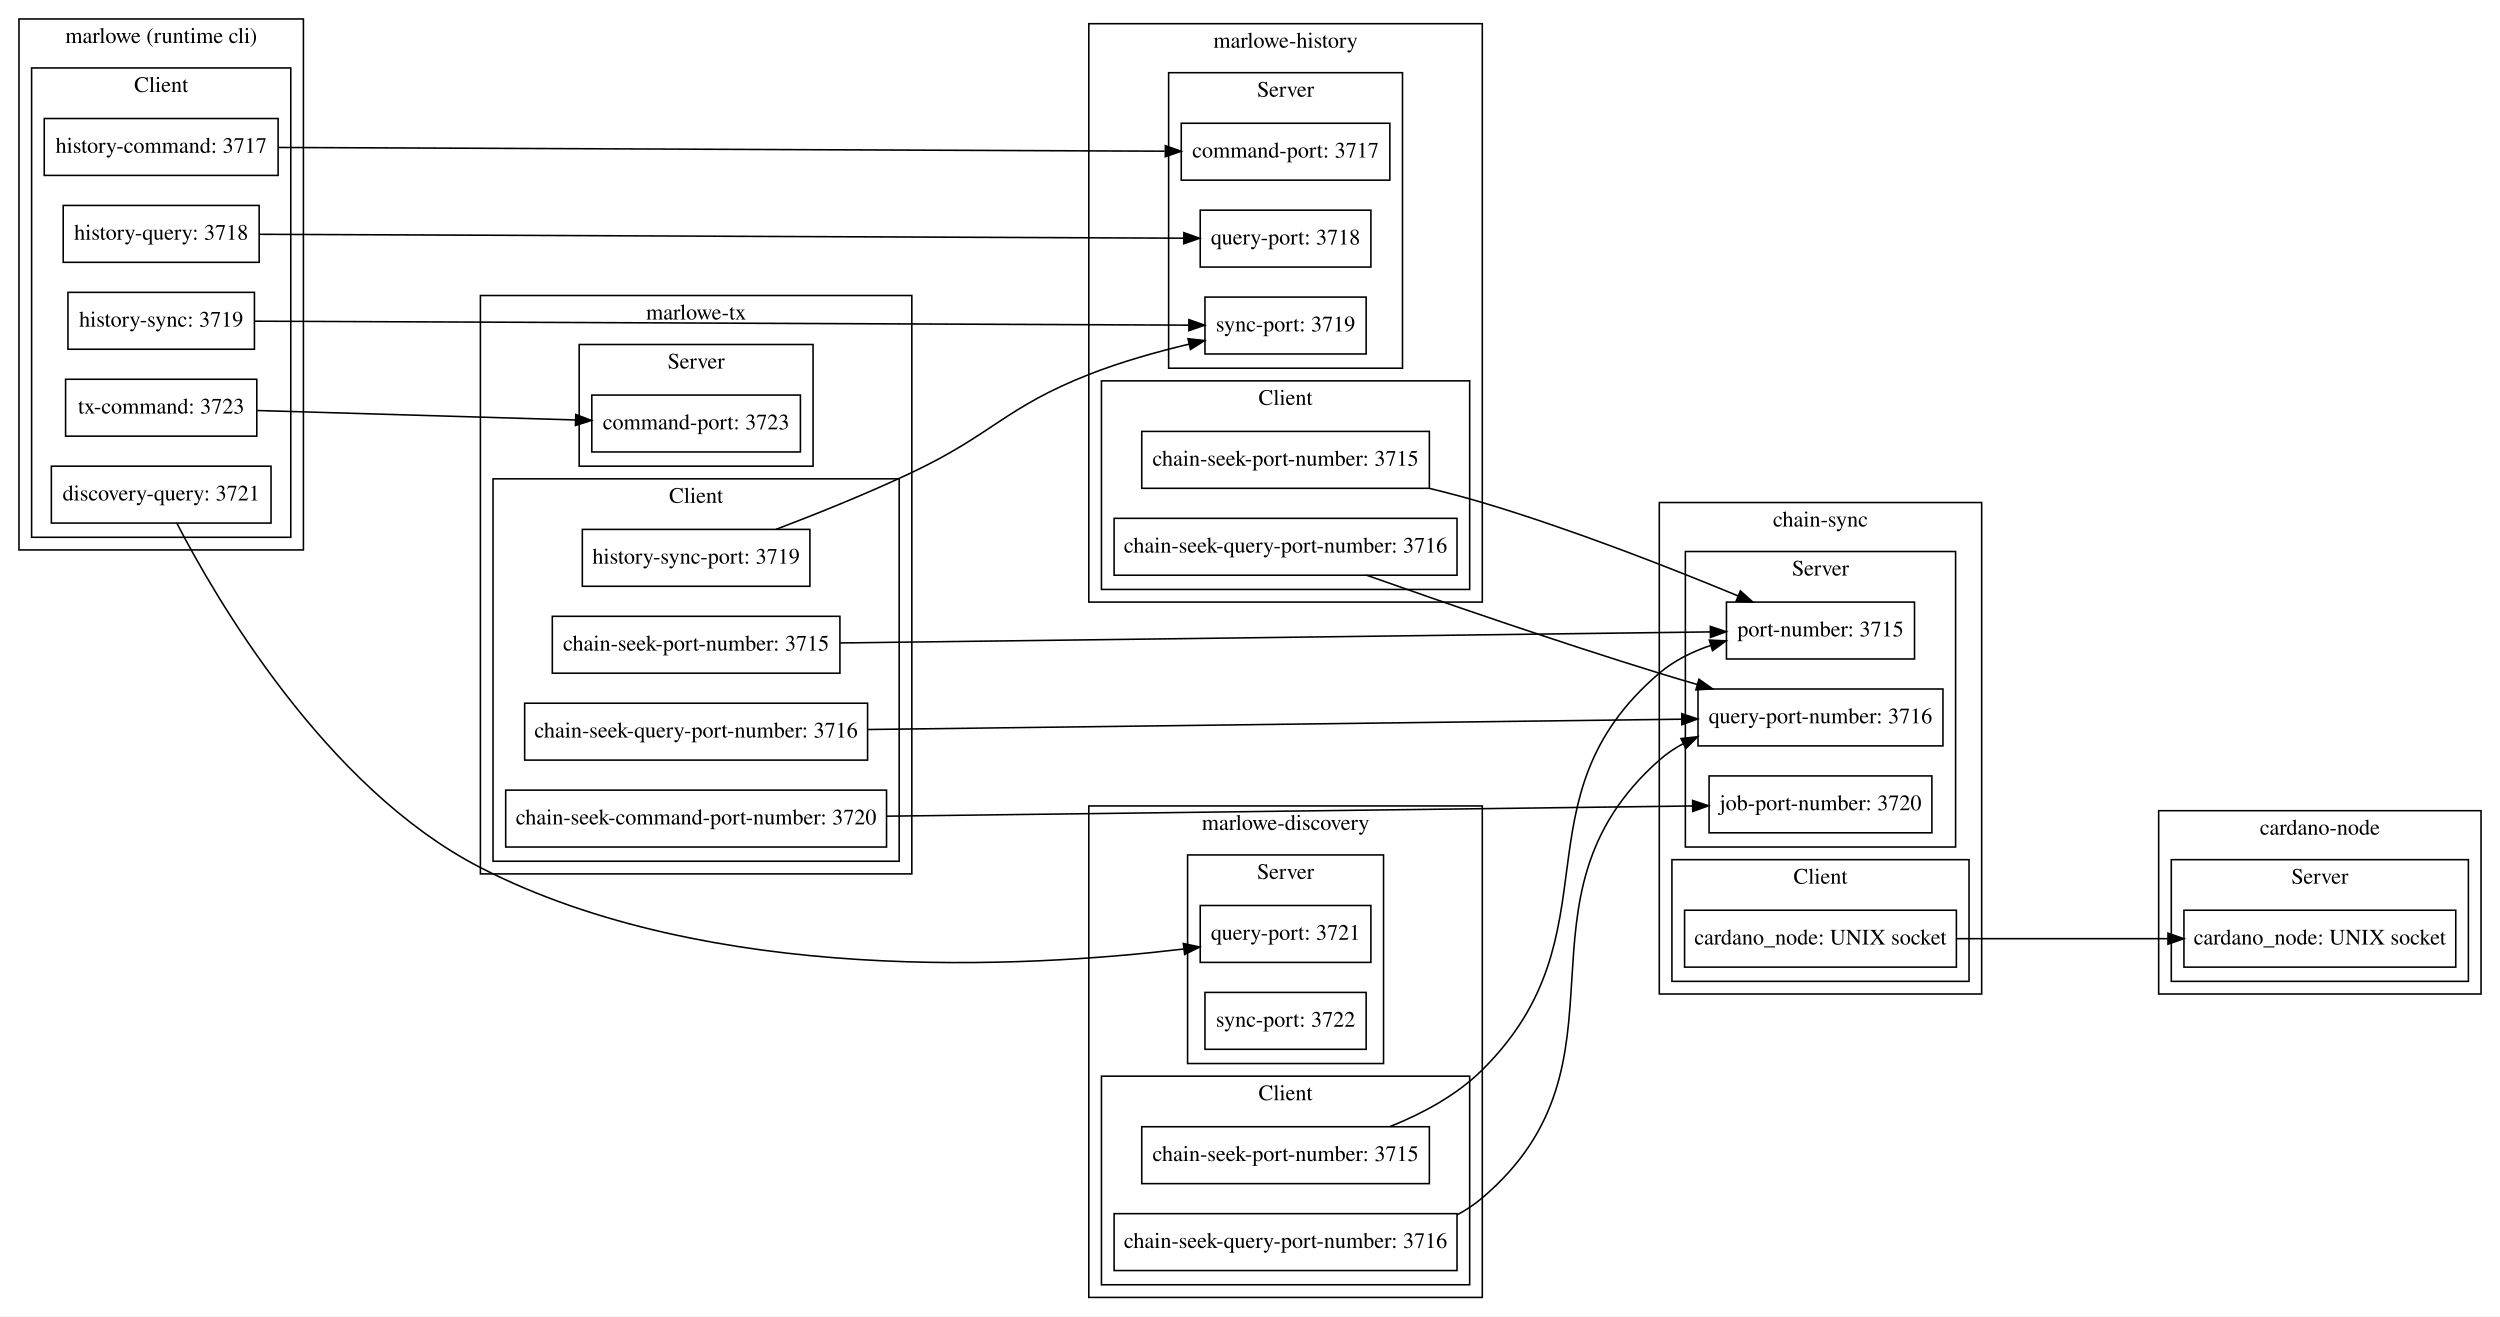
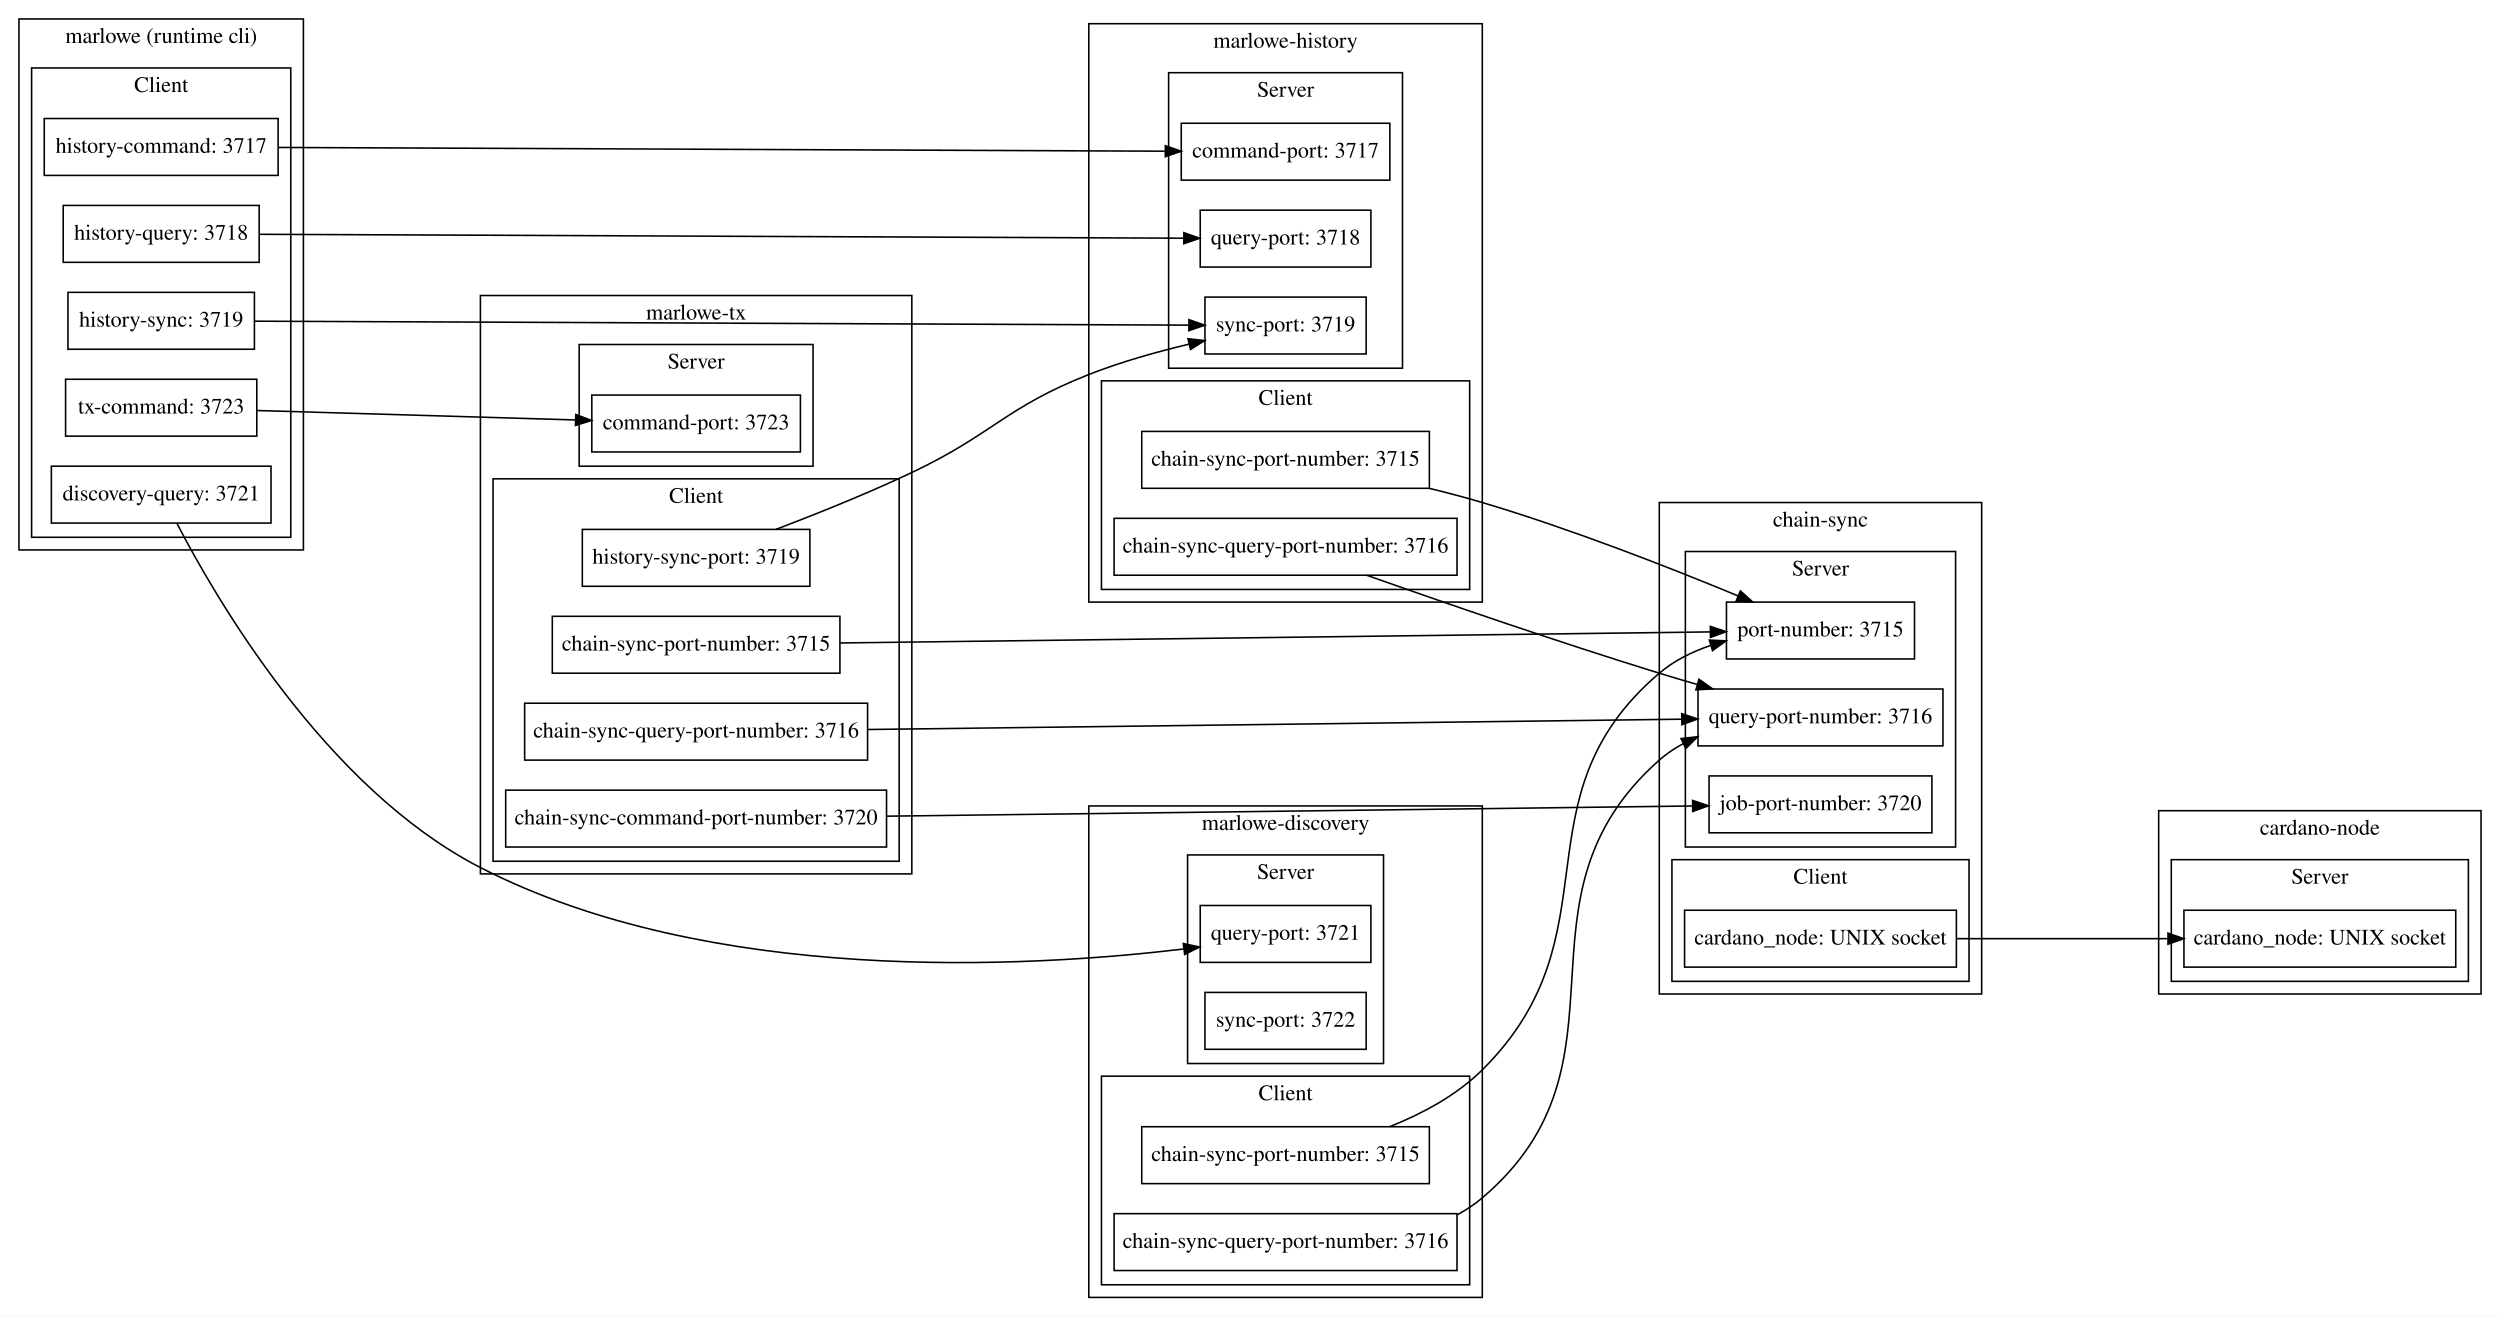
<svg xmlns="http://www.w3.org/2000/svg" width="1582pt" height="833pt" viewBox="0.00 0.00 1582.00 833.00">
  <g id="graph0" class="graph" transform="scale(1 1) rotate(0) translate(4 829)">
    <polygon fill="white" stroke="transparent" points="-4,4 -4,-829 1578,-829 1578,4 -4,4" />
    <g id="clust1" class="cluster">
      <polygon fill="none" stroke="black" points="1362,-200 1362,-316 1566,-316 1566,-200 1362,-200" />
      <text text-anchor="middle" x="1464" y="-300.8" font-family="Times,serif" font-size="14.00">cardano-node</text>
    </g>
    <g id="clust2" class="cluster">
      <polygon fill="none" stroke="black" points="1370,-208 1370,-285 1558,-285 1558,-208 1370,-208" />
      <text text-anchor="middle" x="1464" y="-269.8" font-family="Times,serif" font-size="14.00">Server</text>
    </g>
    <g id="clust4" class="cluster">
      <polygon fill="none" stroke="black" points="1046,-200 1046,-511 1250,-511 1250,-200 1046,-200" />
      <text text-anchor="middle" x="1148" y="-495.8" font-family="Times,serif" font-size="14.00">chain-sync</text>
    </g>
    <g id="clust5" class="cluster">
      <polygon fill="none" stroke="black" points="1062.5,-293 1062.5,-480 1233.5,-480 1233.5,-293 1062.5,-293" />
      <text text-anchor="middle" x="1148" y="-464.8" font-family="Times,serif" font-size="14.00">Server</text>
    </g>
    <g id="clust6" class="cluster">
      <polygon fill="none" stroke="black" points="1054,-208 1054,-285 1242,-285 1242,-208 1054,-208" />
      <text text-anchor="middle" x="1148" y="-269.8" font-family="Times,serif" font-size="14.00">Client</text>
    </g>
    <g id="clust7" class="cluster">
      <polygon fill="none" stroke="black" points="685,-448 685,-814 934,-814 934,-448 685,-448" />
      <text text-anchor="middle" x="809.5" y="-798.8" font-family="Times,serif" font-size="14.00">marlowe-history</text>
    </g>
    <g id="clust8" class="cluster">
      <polygon fill="none" stroke="black" points="735.5,-596 735.5,-783 883.5,-783 883.5,-596 735.5,-596" />
      <text text-anchor="middle" x="809.5" y="-767.8" font-family="Times,serif" font-size="14.00">Server</text>
    </g>
    <g id="clust9" class="cluster">
      <polygon fill="none" stroke="black" points="693,-456 693,-588 926,-588 926,-456 693,-456" />
      <text text-anchor="middle" x="809.5" y="-572.8" font-family="Times,serif" font-size="14.00">Client</text>
    </g>
    <g id="clust10" class="cluster">
      <polygon fill="none" stroke="black" points="300,-276 300,-642 573,-642 573,-276 300,-276" />
      <text text-anchor="middle" x="436.5" y="-626.8" font-family="Times,serif" font-size="14.00">marlowe-tx</text>
    </g>
    <g id="clust11" class="cluster">
      <polygon fill="none" stroke="black" points="362.5,-534 362.5,-611 510.5,-611 510.5,-534 362.5,-534" />
      <text text-anchor="middle" x="436.5" y="-595.8" font-family="Times,serif" font-size="14.00">Server</text>
    </g>
    <g id="clust12" class="cluster">
      <polygon fill="none" stroke="black" points="308,-284 308,-526 565,-526 565,-284 308,-284" />
      <text text-anchor="middle" x="436.5" y="-510.8" font-family="Times,serif" font-size="14.00">Client</text>
    </g>
    <g id="clust13" class="cluster">
      <polygon fill="none" stroke="black" points="685,-8 685,-319 934,-319 934,-8 685,-8" />
      <text text-anchor="middle" x="809.5" y="-303.8" font-family="Times,serif" font-size="14.00">marlowe-discovery</text>
    </g>
    <g id="clust14" class="cluster">
      <polygon fill="none" stroke="black" points="747.5,-156 747.5,-288 871.5,-288 871.5,-156 747.5,-156" />
      <text text-anchor="middle" x="809.5" y="-272.8" font-family="Times,serif" font-size="14.00">Server</text>
    </g>
    <g id="clust15" class="cluster">
      <polygon fill="none" stroke="black" points="693,-16 693,-148 926,-148 926,-16 693,-16" />
      <text text-anchor="middle" x="809.5" y="-132.8" font-family="Times,serif" font-size="14.00">Client</text>
    </g>
    <g id="clust16" class="cluster">
      <polygon fill="none" stroke="black" points="8,-481 8,-817 188,-817 188,-481 8,-481" />
      <text text-anchor="middle" x="98" y="-801.8" font-family="Times,serif" font-size="14.00">marlowe (runtime cli)</text>
    </g>
    <g id="clust18" class="cluster">
      <polygon fill="none" stroke="black" points="16,-489 16,-786 180,-786 180,-489 16,-489" />
      <text text-anchor="middle" x="98" y="-770.8" font-family="Times,serif" font-size="14.00">Client</text>
    </g>
    <g id="node1" class="node">
      <polygon fill="none" stroke="black" points="1378,-217 1378,-253 1550,-253 1550,-217 1378,-217" />
      <text text-anchor="middle" x="1464" y="-231.3" font-family="Times,serif" font-size="14.00">cardano_node: UNIX socket</text>
    </g>
    <g id="node2" class="node">
      <polygon fill="none" stroke="black" points="1088.5,-412 1088.5,-448 1207.5,-448 1207.5,-412 1088.5,-412" />
      <text text-anchor="middle" x="1148" y="-426.3" font-family="Times,serif" font-size="14.00">port-number: 3715</text>
    </g>
    <g id="node3" class="node">
      <polygon fill="none" stroke="black" points="1070.5,-357 1070.5,-393 1225.5,-393 1225.5,-357 1070.5,-357" />
      <text text-anchor="middle" x="1148" y="-371.3" font-family="Times,serif" font-size="14.00">query-port-number: 3716</text>
    </g>
    <g id="node4" class="node">
      <polygon fill="none" stroke="black" points="1077.5,-302 1077.5,-338 1218.5,-338 1218.5,-302 1077.5,-302" />
      <text text-anchor="middle" x="1148" y="-316.3" font-family="Times,serif" font-size="14.00">job-port-number: 3720</text>
    </g>
    <g id="node5" class="node">
      <polygon fill="none" stroke="black" points="1062,-217 1062,-253 1234,-253 1234,-217 1062,-217" />
      <text text-anchor="middle" x="1148" y="-231.3" font-family="Times,serif" font-size="14.00">cardano_node: UNIX socket</text>
    </g>
    <g id="edge1" class="edge">
      <path fill="none" stroke="black" d="M1234.39,-235C1275.66,-235 1325.34,-235 1367.83,-235" />
      <polygon fill="black" stroke="black" points="1367.9,-238.5 1377.9,-235 1367.9,-231.5 1367.9,-238.5" />
    </g>
    <g id="node6" class="node">
      <polygon fill="none" stroke="black" points="743.5,-715 743.5,-751 875.5,-751 875.5,-715 743.5,-715" />
      <text text-anchor="middle" x="809.5" y="-729.3" font-family="Times,serif" font-size="14.00">command-port: 3717</text>
    </g>
    <g id="node7" class="node">
      <polygon fill="none" stroke="black" points="755.5,-660 755.5,-696 863.5,-696 863.5,-660 755.5,-660" />
      <text text-anchor="middle" x="809.5" y="-674.3" font-family="Times,serif" font-size="14.00">query-port: 3718</text>
    </g>
    <g id="node8" class="node">
      <polygon fill="none" stroke="black" points="758.5,-605 758.5,-641 860.5,-641 860.5,-605 758.5,-605" />
      <text text-anchor="middle" x="809.5" y="-619.3" font-family="Times,serif" font-size="14.00">sync-port: 3719</text>
    </g>
    <g id="node9" class="node">
      <polygon fill="none" stroke="black" points="718.5,-520 718.5,-556 900.5,-556 900.5,-520 718.5,-520" />
-       <text text-anchor="middle" x="809.5" y="-534.3" font-family="Times,serif" font-size="14.00">chain-seek-port-number: 3715</text>
+       <text text-anchor="middle" x="809.5" y="-534.3" font-family="Times,serif" font-size="14.00">chain-sync-port-number: 3715</text>
    </g>
    <g id="edge2" class="edge">
      <path fill="none" stroke="black" d="M900.61,-519.93C911.92,-517.19 923.27,-514.19 934,-511 990.4,-494.21 1053.17,-469.58 1095.87,-451.9" />
      <polygon fill="black" stroke="black" points="1097.32,-455.09 1105.2,-448.01 1094.62,-448.63 1097.32,-455.09" />
    </g>
    <g id="node10" class="node">
      <polygon fill="none" stroke="black" points="701,-465 701,-501 918,-501 918,-465 701,-465" />
-       <text text-anchor="middle" x="809.5" y="-479.3" font-family="Times,serif" font-size="14.00">chain-seek-query-port-number: 3716</text>
+       <text text-anchor="middle" x="809.5" y="-479.3" font-family="Times,serif" font-size="14.00">chain-sync-query-port-number: 3716</text>
    </g>
    <g id="edge3" class="edge">
      <path fill="none" stroke="black" d="M860.76,-465C908.26,-448.21 981.63,-422.84 1046,-403 1053.73,-400.62 1061.81,-398.22 1069.9,-395.88" />
      <polygon fill="black" stroke="black" points="1071.1,-399.18 1079.75,-393.07 1069.17,-392.45 1071.1,-399.18" />
    </g>
    <g id="node11" class="node">
      <polygon fill="none" stroke="black" points="370.5,-543 370.5,-579 502.5,-579 502.5,-543 370.5,-543" />
      <text text-anchor="middle" x="436.5" y="-557.3" font-family="Times,serif" font-size="14.00">command-port: 3723</text>
    </g>
    <g id="node12" class="node">
      <polygon fill="none" stroke="black" points="345.5,-403 345.5,-439 527.5,-439 527.5,-403 345.5,-403" />
-       <text text-anchor="middle" x="436.5" y="-417.3" font-family="Times,serif" font-size="14.00">chain-seek-port-number: 3715</text>
+       <text text-anchor="middle" x="436.5" y="-417.3" font-family="Times,serif" font-size="14.00">chain-sync-port-number: 3715</text>
    </g>
    <g id="edge4" class="edge">
      <path fill="none" stroke="black" d="M527.72,-422.14C671.44,-423.97 949.27,-427.49 1078.19,-429.13" />
      <polygon fill="black" stroke="black" points="1078.29,-432.63 1088.33,-429.26 1078.38,-425.63 1078.29,-432.63" />
    </g>
    <g id="node13" class="node">
      <polygon fill="none" stroke="black" points="328,-348 328,-384 545,-384 545,-348 328,-348" />
-       <text text-anchor="middle" x="436.5" y="-362.3" font-family="Times,serif" font-size="14.00">chain-seek-query-port-number: 3716</text>
+       <text text-anchor="middle" x="436.5" y="-362.3" font-family="Times,serif" font-size="14.00">chain-sync-query-port-number: 3716</text>
    </g>
    <g id="edge5" class="edge">
      <path fill="none" stroke="black" d="M545.26,-367.37C686.14,-369.15 930.18,-372.25 1059.97,-373.9" />
      <polygon fill="black" stroke="black" points="1060.21,-377.4 1070.26,-374.03 1060.3,-370.4 1060.21,-377.4" />
    </g>
    <g id="node14" class="node">
      <polygon fill="none" stroke="black" points="316,-293 316,-329 557,-329 557,-293 316,-293" />
-       <text text-anchor="middle" x="436.5" y="-307.3" font-family="Times,serif" font-size="14.00">chain-seek-command-port-number: 3720</text>
+       <text text-anchor="middle" x="436.5" y="-307.3" font-family="Times,serif" font-size="14.00">chain-sync-command-port-number: 3720</text>
    </g>
    <g id="edge6" class="edge">
      <path fill="none" stroke="black" d="M557.05,-312.52C702.06,-314.36 942.49,-317.41 1066.91,-318.98" />
      <polygon fill="black" stroke="black" points="1067.08,-322.49 1077.12,-319.11 1067.16,-315.49 1067.08,-322.49" />
    </g>
    <g id="node15" class="node">
      <polygon fill="none" stroke="black" points="364.5,-458 364.5,-494 508.5,-494 508.5,-458 364.5,-458" />
      <text text-anchor="middle" x="436.5" y="-472.3" font-family="Times,serif" font-size="14.00">history-sync-port: 3719</text>
    </g>
    <g id="edge7" class="edge">
      <path fill="none" stroke="black" d="M487.06,-494.03C513,-503.89 545.08,-516.77 573,-530 624.42,-554.36 632.07,-571.12 685,-592 705.15,-599.95 727.96,-606.35 748.45,-611.23" />
      <polygon fill="black" stroke="black" points="747.77,-614.67 758.3,-613.5 749.34,-607.84 747.77,-614.67" />
    </g>
    <g id="node16" class="node">
      <polygon fill="none" stroke="black" points="755.5,-220 755.5,-256 863.5,-256 863.5,-220 755.5,-220" />
      <text text-anchor="middle" x="809.5" y="-234.3" font-family="Times,serif" font-size="14.00">query-port: 3721</text>
    </g>
    <g id="node17" class="node">
      <polygon fill="none" stroke="black" points="758.5,-165 758.5,-201 860.5,-201 860.5,-165 758.5,-165" />
      <text text-anchor="middle" x="809.5" y="-179.3" font-family="Times,serif" font-size="14.00">sync-port: 3722</text>
    </g>
    <g id="node18" class="node">
      <polygon fill="none" stroke="black" points="718.5,-80 718.5,-116 900.5,-116 900.5,-80 718.5,-80" />
-       <text text-anchor="middle" x="809.5" y="-94.3" font-family="Times,serif" font-size="14.00">chain-seek-port-number: 3715</text>
+       <text text-anchor="middle" x="809.5" y="-94.3" font-family="Times,serif" font-size="14.00">chain-sync-port-number: 3715</text>
    </g>
    <g id="edge8" class="edge">
      <path fill="none" stroke="black" d="M875.6,-116.11C896.26,-124.38 917.89,-136.01 934,-152 1020.7,-238.05 953.06,-323.73 1046,-403 1055.28,-410.91 1066.64,-416.53 1078.36,-420.52" />
      <polygon fill="black" stroke="black" points="1077.66,-423.96 1088.25,-423.49 1079.68,-417.26 1077.66,-423.96" />
    </g>
    <g id="node19" class="node">
      <polygon fill="none" stroke="black" points="701,-25 701,-61 918,-61 918,-25 701,-25" />
-       <text text-anchor="middle" x="809.5" y="-39.3" font-family="Times,serif" font-size="14.00">chain-seek-query-port-number: 3716</text>
+       <text text-anchor="middle" x="809.5" y="-39.3" font-family="Times,serif" font-size="14.00">chain-sync-query-port-number: 3716</text>
    </g>
    <g id="edge9" class="edge">
      <path fill="none" stroke="black" d="M918.15,-60.26C923.8,-63.32 929.14,-66.87 934,-71 1035.16,-157.03 946.51,-260.05 1046,-348 1050.53,-352 1055.59,-355.42 1060.97,-358.34" />
      <polygon fill="black" stroke="black" points="1059.75,-361.64 1070.28,-362.8 1062.77,-355.32 1059.75,-361.64" />
    </g>
    <g id="node20" class="node">
      <polygon fill="none" stroke="black" points="24,-718 24,-754 172,-754 172,-718 24,-718" />
      <text text-anchor="middle" x="98" y="-732.3" font-family="Times,serif" font-size="14.00">history-command: 3717</text>
    </g>
    <g id="edge10" class="edge">
      <path fill="none" stroke="black" d="M172.26,-735.69C307.69,-735.12 595.91,-733.9 733.01,-733.32" />
      <polygon fill="black" stroke="black" points="733.43,-736.82 743.41,-733.28 733.4,-729.82 733.43,-736.82" />
    </g>
    <g id="node21" class="node">
      <polygon fill="none" stroke="black" points="36,-663 36,-699 160,-699 160,-663 36,-663" />
      <text text-anchor="middle" x="98" y="-677.3" font-family="Times,serif" font-size="14.00">history-query: 3718</text>
    </g>
    <g id="edge11" class="edge">
      <path fill="none" stroke="black" d="M160.11,-680.74C293.44,-680.18 609.35,-678.84 744.92,-678.27" />
      <polygon fill="black" stroke="black" points="745.15,-681.77 755.14,-678.23 745.12,-674.77 745.15,-681.77" />
    </g>
    <g id="node22" class="node">
      <polygon fill="none" stroke="black" points="39,-608 39,-644 157,-644 157,-608 39,-608" />
      <text text-anchor="middle" x="98" y="-622.3" font-family="Times,serif" font-size="14.00">history-sync: 3719</text>
    </g>
    <g id="edge12" class="edge">
      <path fill="none" stroke="black" d="M157.06,-625.75C289.63,-625.19 613.5,-623.82 748.2,-623.25" />
      <polygon fill="black" stroke="black" points="748.35,-626.75 758.33,-623.21 748.32,-619.75 748.35,-626.75" />
    </g>
    <g id="node23" class="node">
      <polygon fill="none" stroke="black" points="28.5,-498 28.5,-534 167.5,-534 167.5,-498 28.5,-498" />
      <text text-anchor="middle" x="98" y="-512.3" font-family="Times,serif" font-size="14.00">discovery-query: 3721</text>
    </g>
    <g id="edge13" class="edge">
      <path fill="none" stroke="black" d="M107.89,-497.96C131.65,-451.99 201.59,-330.47 300,-280 445.17,-205.55 644.65,-216.49 745.16,-228.48" />
      <polygon fill="black" stroke="black" points="744.8,-231.96 755.16,-229.72 745.66,-225.02 744.8,-231.96" />
    </g>
    <g id="node24" class="node">
      <polygon fill="none" stroke="black" points="37.5,-553 37.5,-589 158.5,-589 158.5,-553 37.5,-553" />
      <text text-anchor="middle" x="98" y="-567.3" font-family="Times,serif" font-size="14.00">tx-command: 3723</text>
    </g>
    <g id="edge14" class="edge">
      <path fill="none" stroke="black" d="M158.77,-569.22C214.92,-567.56 299.17,-565.05 359.95,-563.25" />
      <polygon fill="black" stroke="black" points="360.36,-566.73 370.25,-562.94 360.15,-559.74 360.36,-566.73" />
    </g>
  </g>
</svg>
